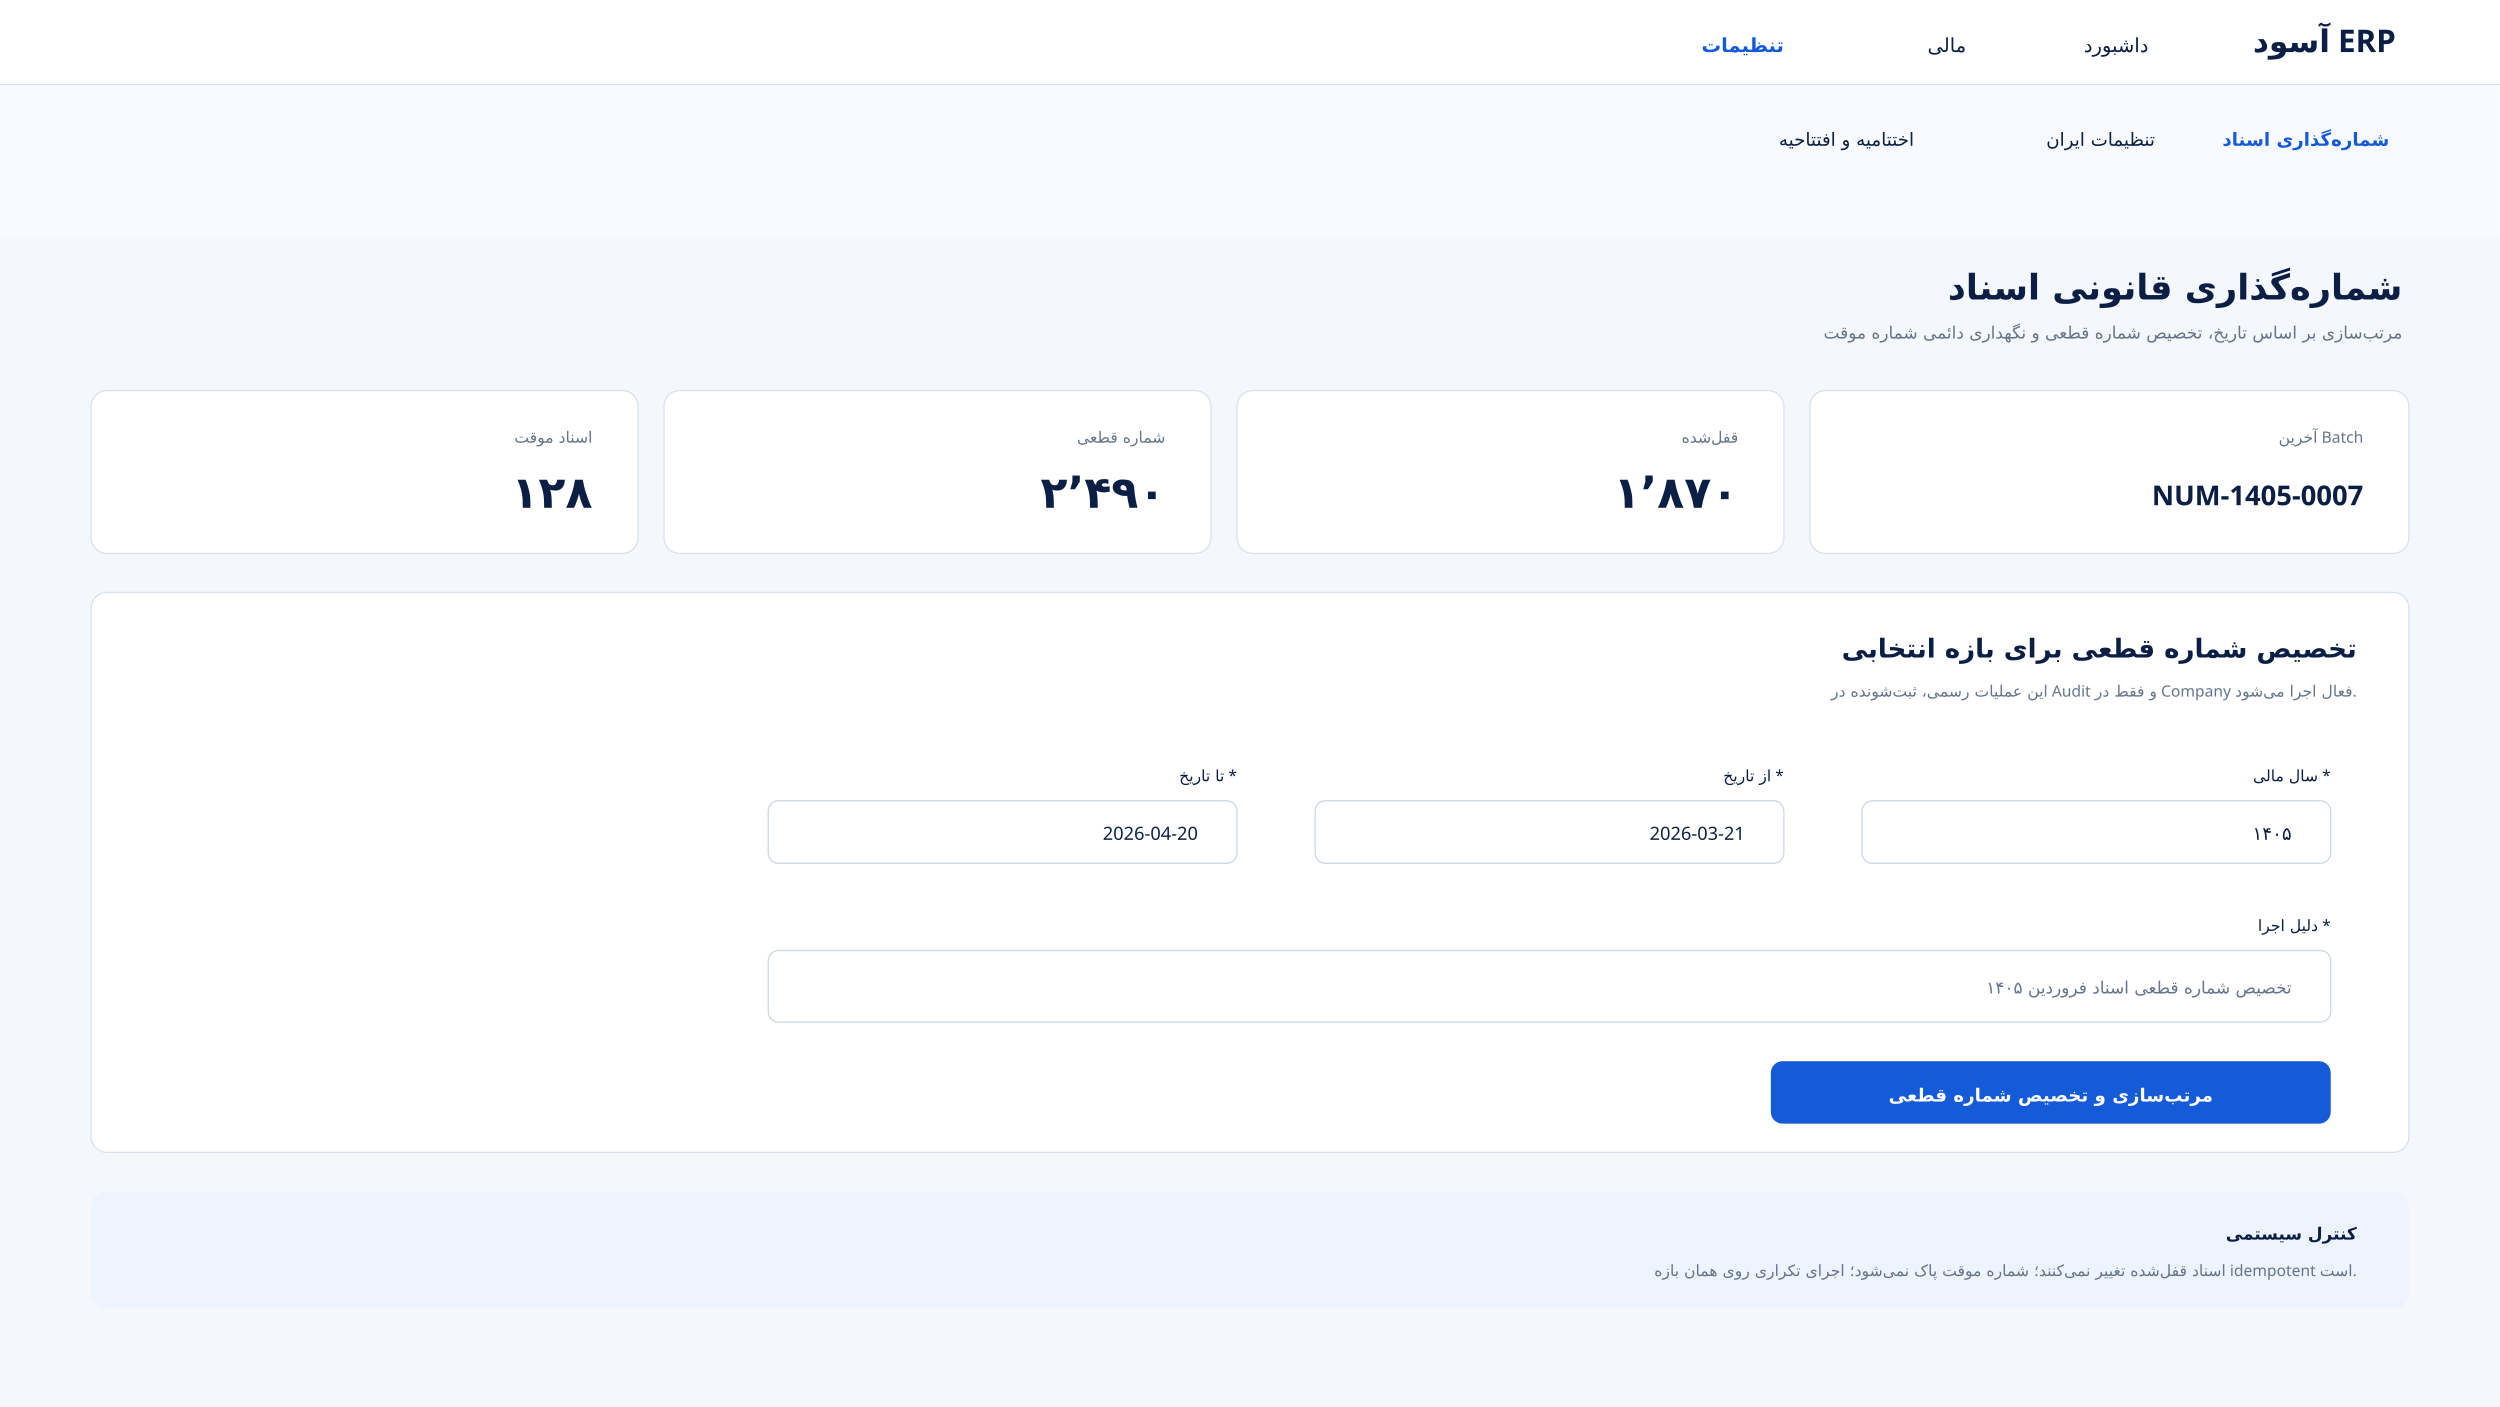
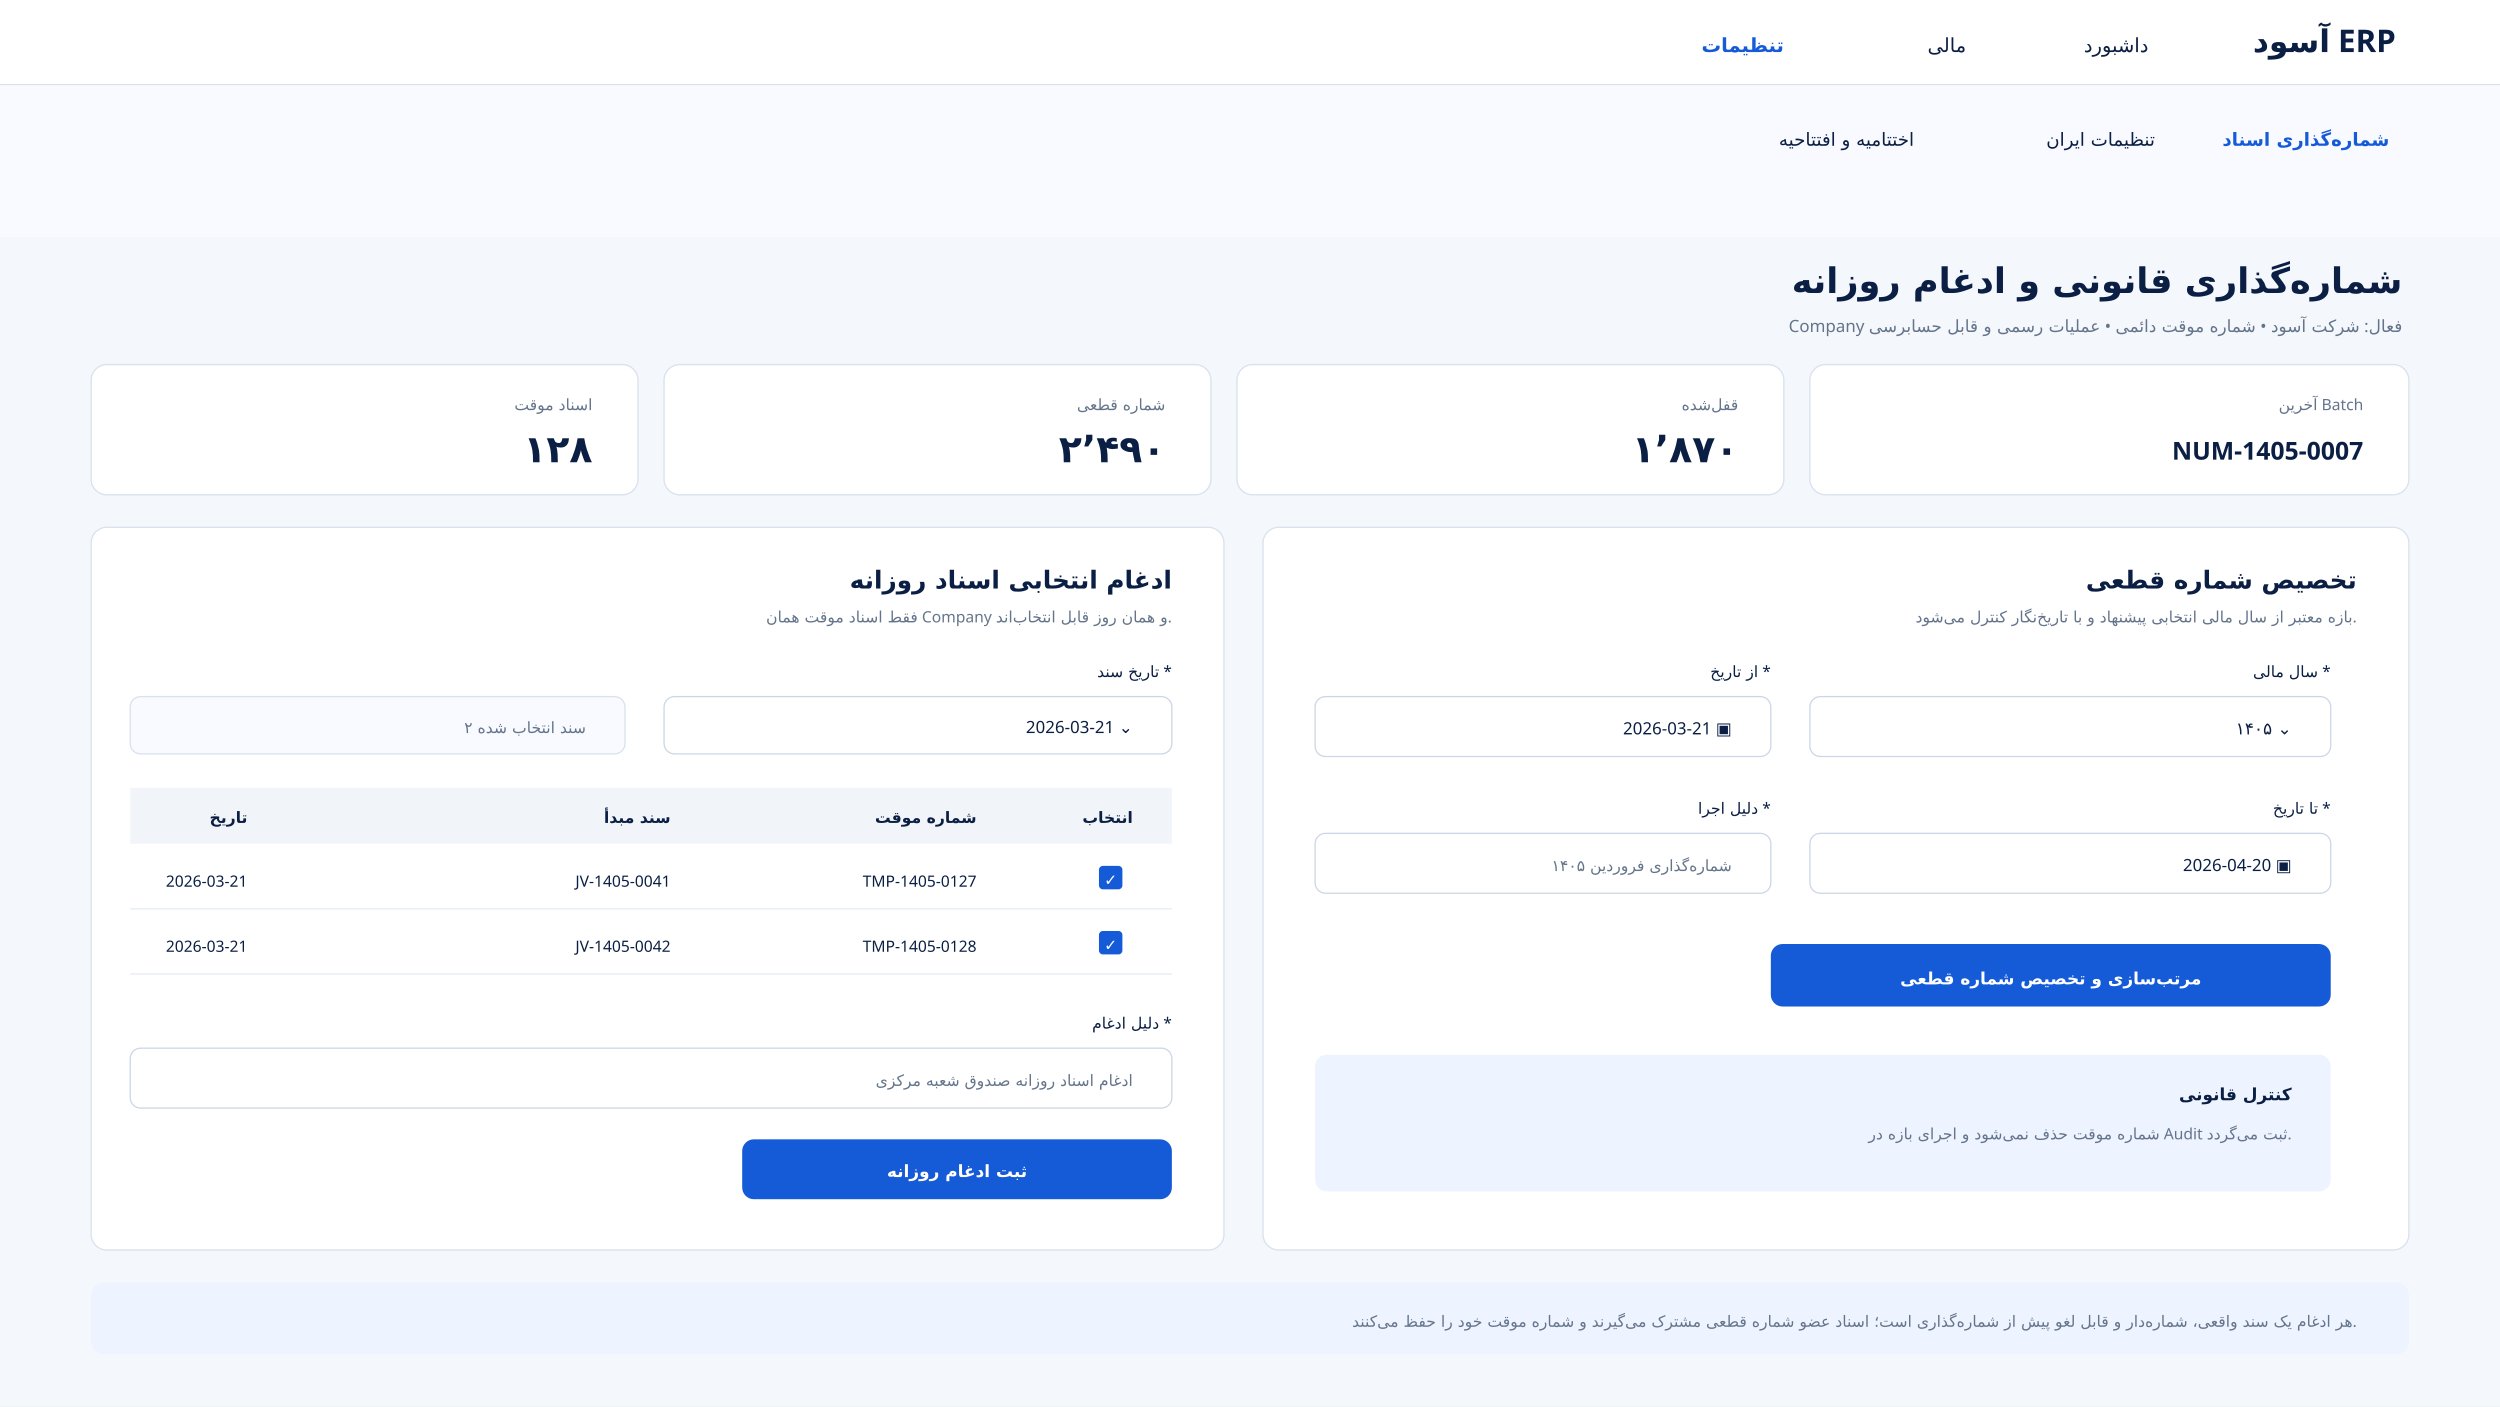
<svg xmlns="http://www.w3.org/2000/svg" width="1920" height="1080" viewBox="0 0 1920 1080">
-   <style>.t{font-family:Tahoma,"Segoe UI",sans-serif}.dark{fill:#0b1f44}.muted{fill:#64748b}.card{fill:#fff;stroke:#d8e1ed}.field{fill:#fff;stroke:#cbd7e6}.blue{fill:#155bd7}.canvas{fill:#f4f7fb}</style>
+   <style>.t{font-family:Tahoma,"Segoe UI",sans-serif}.dark{fill:#0b1f44}.muted{fill:#64748b}.card{fill:#fff;stroke:#d8e1ed}.field{fill:#fff;stroke:#cbd7e6}.blue{fill:#155bd7}.canvas{fill:#f4f7fb}.line{stroke:#e5ebf3}</style>
  <rect width="1920" height="1080" class="canvas" />
  <rect width="1920" height="66" fill="#fff" />
  <path d="M0 65h1920" stroke="#d8e1ed" />
  <text x="1840" y="40" class="t dark" font-size="24" font-weight="800" text-anchor="end">آسود ERP</text>
  <text x="1650" y="40" class="t dark" font-size="15" text-anchor="end">داشبورد</text>
  <text x="1510" y="40" class="t dark" font-size="15" text-anchor="end">مالی</text>
  <text x="1370" y="40" class="t blue" font-size="15" font-weight="700" text-anchor="end">تنظیمات</text>
  <rect y="66" width="1920" height="116" fill="#f8faff" />
  <text x="1835" y="112" class="t blue" font-size="14" font-weight="700" text-anchor="end">شماره‌گذاری اسناد</text>
  <text x="1655" y="112" class="t dark" font-size="14" text-anchor="end">تنظیمات ایران</text>
  <text x="1470" y="112" class="t dark" font-size="14" text-anchor="end">اختتامیه و افتتاحیه</text>
-   <text x="1845" y="230" class="t dark" font-size="27" font-weight="900" text-anchor="end">شماره‌گذاری قانونی اسناد</text>
-   <text x="1845" y="260" class="t muted" font-size="13" text-anchor="end">مرتب‌سازی بر اساس تاریخ، تخصیص شماره قطعی و نگهداری دائمی شماره موقت</text>
+   <text x="1845" y="225" class="t dark" font-size="27" font-weight="900" text-anchor="end">شماره‌گذاری قانونی و ادغام روزانه</text>
+   <text x="1845" y="255" class="t muted" font-size="13" text-anchor="end">Company فعال: شرکت آسود • شماره موقت دائمی • عملیات رسمی و قابل حسابرسی</text>
  <g class="t">
-     <rect x="70" y="300" width="420" height="125" rx="12" class="card" />
-     <text x="455" y="340" class="muted" font-size="12" text-anchor="end">اسناد موقت</text>
-     <text x="455" y="390" class="dark" font-size="34" font-weight="800" text-anchor="end">۱۲۸</text>
-     <rect x="510" y="300" width="420" height="125" rx="12" class="card" />
-     <text x="895" y="340" class="muted" font-size="12" text-anchor="end">شماره قطعی</text>
-     <text x="895" y="390" class="dark" font-size="34" font-weight="800" text-anchor="end">۲٬۴۹۰</text>
-     <rect x="950" y="300" width="420" height="125" rx="12" class="card" />
-     <text x="1335" y="340" class="muted" font-size="12" text-anchor="end">قفل‌شده</text>
-     <text x="1335" y="390" class="dark" font-size="34" font-weight="800" text-anchor="end">۱٬۸۷۰</text>
-     <rect x="1390" y="300" width="460" height="125" rx="12" class="card" />
-     <text x="1815" y="340" class="muted" font-size="12" text-anchor="end">آخرین Batch</text>
-     <text x="1815" y="388" class="dark" font-size="21" font-weight="800" text-anchor="end">NUM-1405-0007</text>
+     <rect x="70" y="280" width="420" height="100" rx="12" class="card" />
+     <text x="455" y="315" class="muted" font-size="12" text-anchor="end">اسناد موقت</text>
+     <text x="455" y="355" class="dark" font-size="29" font-weight="800" text-anchor="end">۱۲۸</text>
+     <rect x="510" y="280" width="420" height="100" rx="12" class="card" />
+     <text x="895" y="315" class="muted" font-size="12" text-anchor="end">شماره قطعی</text>
+     <text x="895" y="355" class="dark" font-size="29" font-weight="800" text-anchor="end">۲٬۴۹۰</text>
+     <rect x="950" y="280" width="420" height="100" rx="12" class="card" />
+     <text x="1335" y="315" class="muted" font-size="12" text-anchor="end">قفل‌شده</text>
+     <text x="1335" y="355" class="dark" font-size="29" font-weight="800" text-anchor="end">۱٬۸۷۰</text>
+     <rect x="1390" y="280" width="460" height="100" rx="12" class="card" />
+     <text x="1815" y="315" class="muted" font-size="12" text-anchor="end">آخرین Batch</text>
+     <text x="1815" y="353" class="dark" font-size="19" font-weight="800" text-anchor="end">NUM-1405-0007</text>
  </g>
-   <rect x="70" y="455" width="1780" height="430" rx="12" class="card" />
-   <text x="1810" y="505" class="t dark" font-size="20" font-weight="800" text-anchor="end">تخصیص شماره قطعی برای بازه انتخابی</text>
-   <text x="1810" y="535" class="t muted" font-size="12" text-anchor="end">این عملیات رسمی، ثبت‌شونده در Audit و فقط در Company فعال اجرا می‌شود.</text>
+   <rect x="970" y="405" width="880" height="555" rx="12" class="card" />
+   <text x="1810" y="452" class="t dark" font-size="19" font-weight="800" text-anchor="end">تخصیص شماره قطعی</text>
+   <text x="1810" y="478" class="t muted" font-size="12" text-anchor="end">بازه معتبر از سال مالی انتخابی پیشنهاد و با تاریخ‌نگار کنترل می‌شود.</text>
  <g class="t">
-     <text x="1790" y="600" class="dark" font-size="12" text-anchor="end">سال مالی *</text>
-     <rect x="1430" y="615" width="360" height="48" rx="8" class="field" />
-     <text x="1760" y="645" class="dark" font-size="14" text-anchor="end">۱۴۰۵</text>
-     <text x="1370" y="600" class="dark" font-size="12" text-anchor="end">از تاریخ *</text>
-     <rect x="1010" y="615" width="360" height="48" rx="8" class="field" />
-     <text x="1340" y="645" class="dark" font-size="14" text-anchor="end">2026-03-21</text>
-     <text x="950" y="600" class="dark" font-size="12" text-anchor="end">تا تاریخ *</text>
-     <rect x="590" y="615" width="360" height="48" rx="8" class="field" />
-     <text x="920" y="645" class="dark" font-size="14" text-anchor="end">2026-04-20</text>
-     <text x="1790" y="715" class="dark" font-size="12" text-anchor="end">دلیل اجرا *</text>
-     <rect x="590" y="730" width="1200" height="55" rx="8" class="field" />
-     <text x="1760" y="763" class="muted" font-size="13" text-anchor="end">تخصیص شماره قطعی اسناد فروردین ۱۴۰۵</text>
-     <rect x="1360" y="815" width="430" height="48" rx="9" class="blue" />
-     <text x="1575" y="846" fill="#fff" font-size="14" font-weight="700" text-anchor="middle">مرتب‌سازی و تخصیص شماره قطعی</text>
+     <text x="1790" y="520" class="dark" font-size="12" text-anchor="end">سال مالی *</text>
+     <rect x="1390" y="535" width="400" height="46" rx="8" class="field" />
+     <text x="1760" y="564" class="dark" font-size="13" text-anchor="end">۱۴۰۵ ⌄</text>
+     <text x="1360" y="520" class="dark" font-size="12" text-anchor="end">از تاریخ *</text>
+     <rect x="1010" y="535" width="350" height="46" rx="8" class="field" />
+     <text x="1330" y="564" class="dark" font-size="13" text-anchor="end">2026-03-21  ▣</text>
+     <text x="1790" y="625" class="dark" font-size="12" text-anchor="end">تا تاریخ *</text>
+     <rect x="1390" y="640" width="400" height="46" rx="8" class="field" />
+     <text x="1760" y="669" class="dark" font-size="13" text-anchor="end">2026-04-20  ▣</text>
+     <text x="1360" y="625" class="dark" font-size="12" text-anchor="end">دلیل اجرا *</text>
+     <rect x="1010" y="640" width="350" height="46" rx="8" class="field" />
+     <text x="1330" y="669" class="muted" font-size="12" text-anchor="end">شماره‌گذاری فروردین ۱۴۰۵</text>
+     <rect x="1360" y="725" width="430" height="48" rx="9" class="blue" />
+     <text x="1575" y="756" fill="#fff" font-size="13" font-weight="700" text-anchor="middle">مرتب‌سازی و تخصیص شماره قطعی</text>
+     <rect x="1010" y="810" width="780" height="105" rx="9" fill="#edf3ff" />
+     <text x="1760" y="845" class="dark" font-size="13" font-weight="700" text-anchor="end">کنترل قانونی</text>
+     <text x="1760" y="875" class="muted" font-size="12" text-anchor="end">شماره موقت حذف نمی‌شود و اجرای بازه در Audit ثبت می‌گردد.</text>
  </g>
-   <rect x="70" y="915" width="1780" height="90" rx="12" fill="#edf3ff" />
-   <text x="1810" y="952" class="t dark" font-size="13" font-weight="700" text-anchor="end">کنترل سیستمی</text>
-   <text x="1810" y="980" class="t muted" font-size="12" text-anchor="end">اسناد قفل‌شده تغییر نمی‌کنند؛ شماره موقت پاک نمی‌شود؛ اجرای تکراری روی همان بازه idempotent است.</text>
+   <rect x="70" y="405" width="870" height="555" rx="12" class="card" />
+   <text x="900" y="452" class="t dark" font-size="19" font-weight="800" text-anchor="end">ادغام انتخابی اسناد روزانه</text>
+   <text x="900" y="478" class="t muted" font-size="12" text-anchor="end">فقط اسناد موقت همان Company و همان روز قابل انتخاب‌اند.</text>
+   <g class="t">
+     <text x="900" y="520" class="dark" font-size="12" text-anchor="end">تاریخ سند *</text>
+     <rect x="510" y="535" width="390" height="44" rx="8" class="field" />
+     <text x="870" y="563" class="dark" font-size="13" text-anchor="end">2026-03-21 ⌄</text>
+     <rect x="100" y="535" width="380" height="44" rx="8" fill="#f8faff" stroke="#d8e1ed" />
+     <text x="450" y="563" class="muted" font-size="12" text-anchor="end">۲ سند انتخاب شده</text>
+     <rect x="100" y="605" width="800" height="43" fill="#f1f5fa" />
+     <text x="870" y="632" class="dark" font-size="12" font-weight="700" text-anchor="end">انتخاب</text>
+     <text x="750" y="632" class="dark" font-size="12" font-weight="700" text-anchor="end">شماره موقت</text>
+     <text x="515" y="632" class="dark" font-size="12" font-weight="700" text-anchor="end">سند مبدأ</text>
+     <text x="190" y="632" class="dark" font-size="12" font-weight="700" text-anchor="end">تاریخ</text>
+     <path d="M100 698h800M100 748h800" class="line" />
+     <rect x="844" y="665" width="18" height="18" rx="3" class="blue" />
+     <text x="853" y="680" fill="#fff" font-size="12" text-anchor="middle">✓</text>
+     <text x="750" y="681" class="dark" font-size="12" text-anchor="end">TMP-1405-0127</text>
+     <text x="515" y="681" class="dark" font-size="12" text-anchor="end">JV-1405-0041</text>
+     <text x="190" y="681" class="dark" font-size="12" text-anchor="end">2026-03-21</text>
+     <rect x="844" y="715" width="18" height="18" rx="3" class="blue" />
+     <text x="853" y="730" fill="#fff" font-size="12" text-anchor="middle">✓</text>
+     <text x="750" y="731" class="dark" font-size="12" text-anchor="end">TMP-1405-0128</text>
+     <text x="515" y="731" class="dark" font-size="12" text-anchor="end">JV-1405-0042</text>
+     <text x="190" y="731" class="dark" font-size="12" text-anchor="end">2026-03-21</text>
+     <text x="900" y="790" class="dark" font-size="12" text-anchor="end">دلیل ادغام *</text>
+     <rect x="100" y="805" width="800" height="46" rx="8" class="field" />
+     <text x="870" y="834" class="muted" font-size="12" text-anchor="end">ادغام اسناد روزانه صندوق شعبه مرکزی</text>
+     <rect x="570" y="875" width="330" height="46" rx="9" class="blue" />
+     <text x="735" y="904" fill="#fff" font-size="13" font-weight="700" text-anchor="middle">ثبت ادغام روزانه</text>
+   </g>
+   <rect x="70" y="985" width="1780" height="55" rx="10" fill="#edf3ff" />
+   <text x="1810" y="1019" class="t muted" font-size="12" text-anchor="end">هر ادغام یک سند واقعی، شماره‌دار و قابل لغو پیش از شماره‌گذاری است؛ اسناد عضو شماره قطعی مشترک می‌گیرند و شماره موقت خود را حفظ می‌کنند.</text>
</svg>
